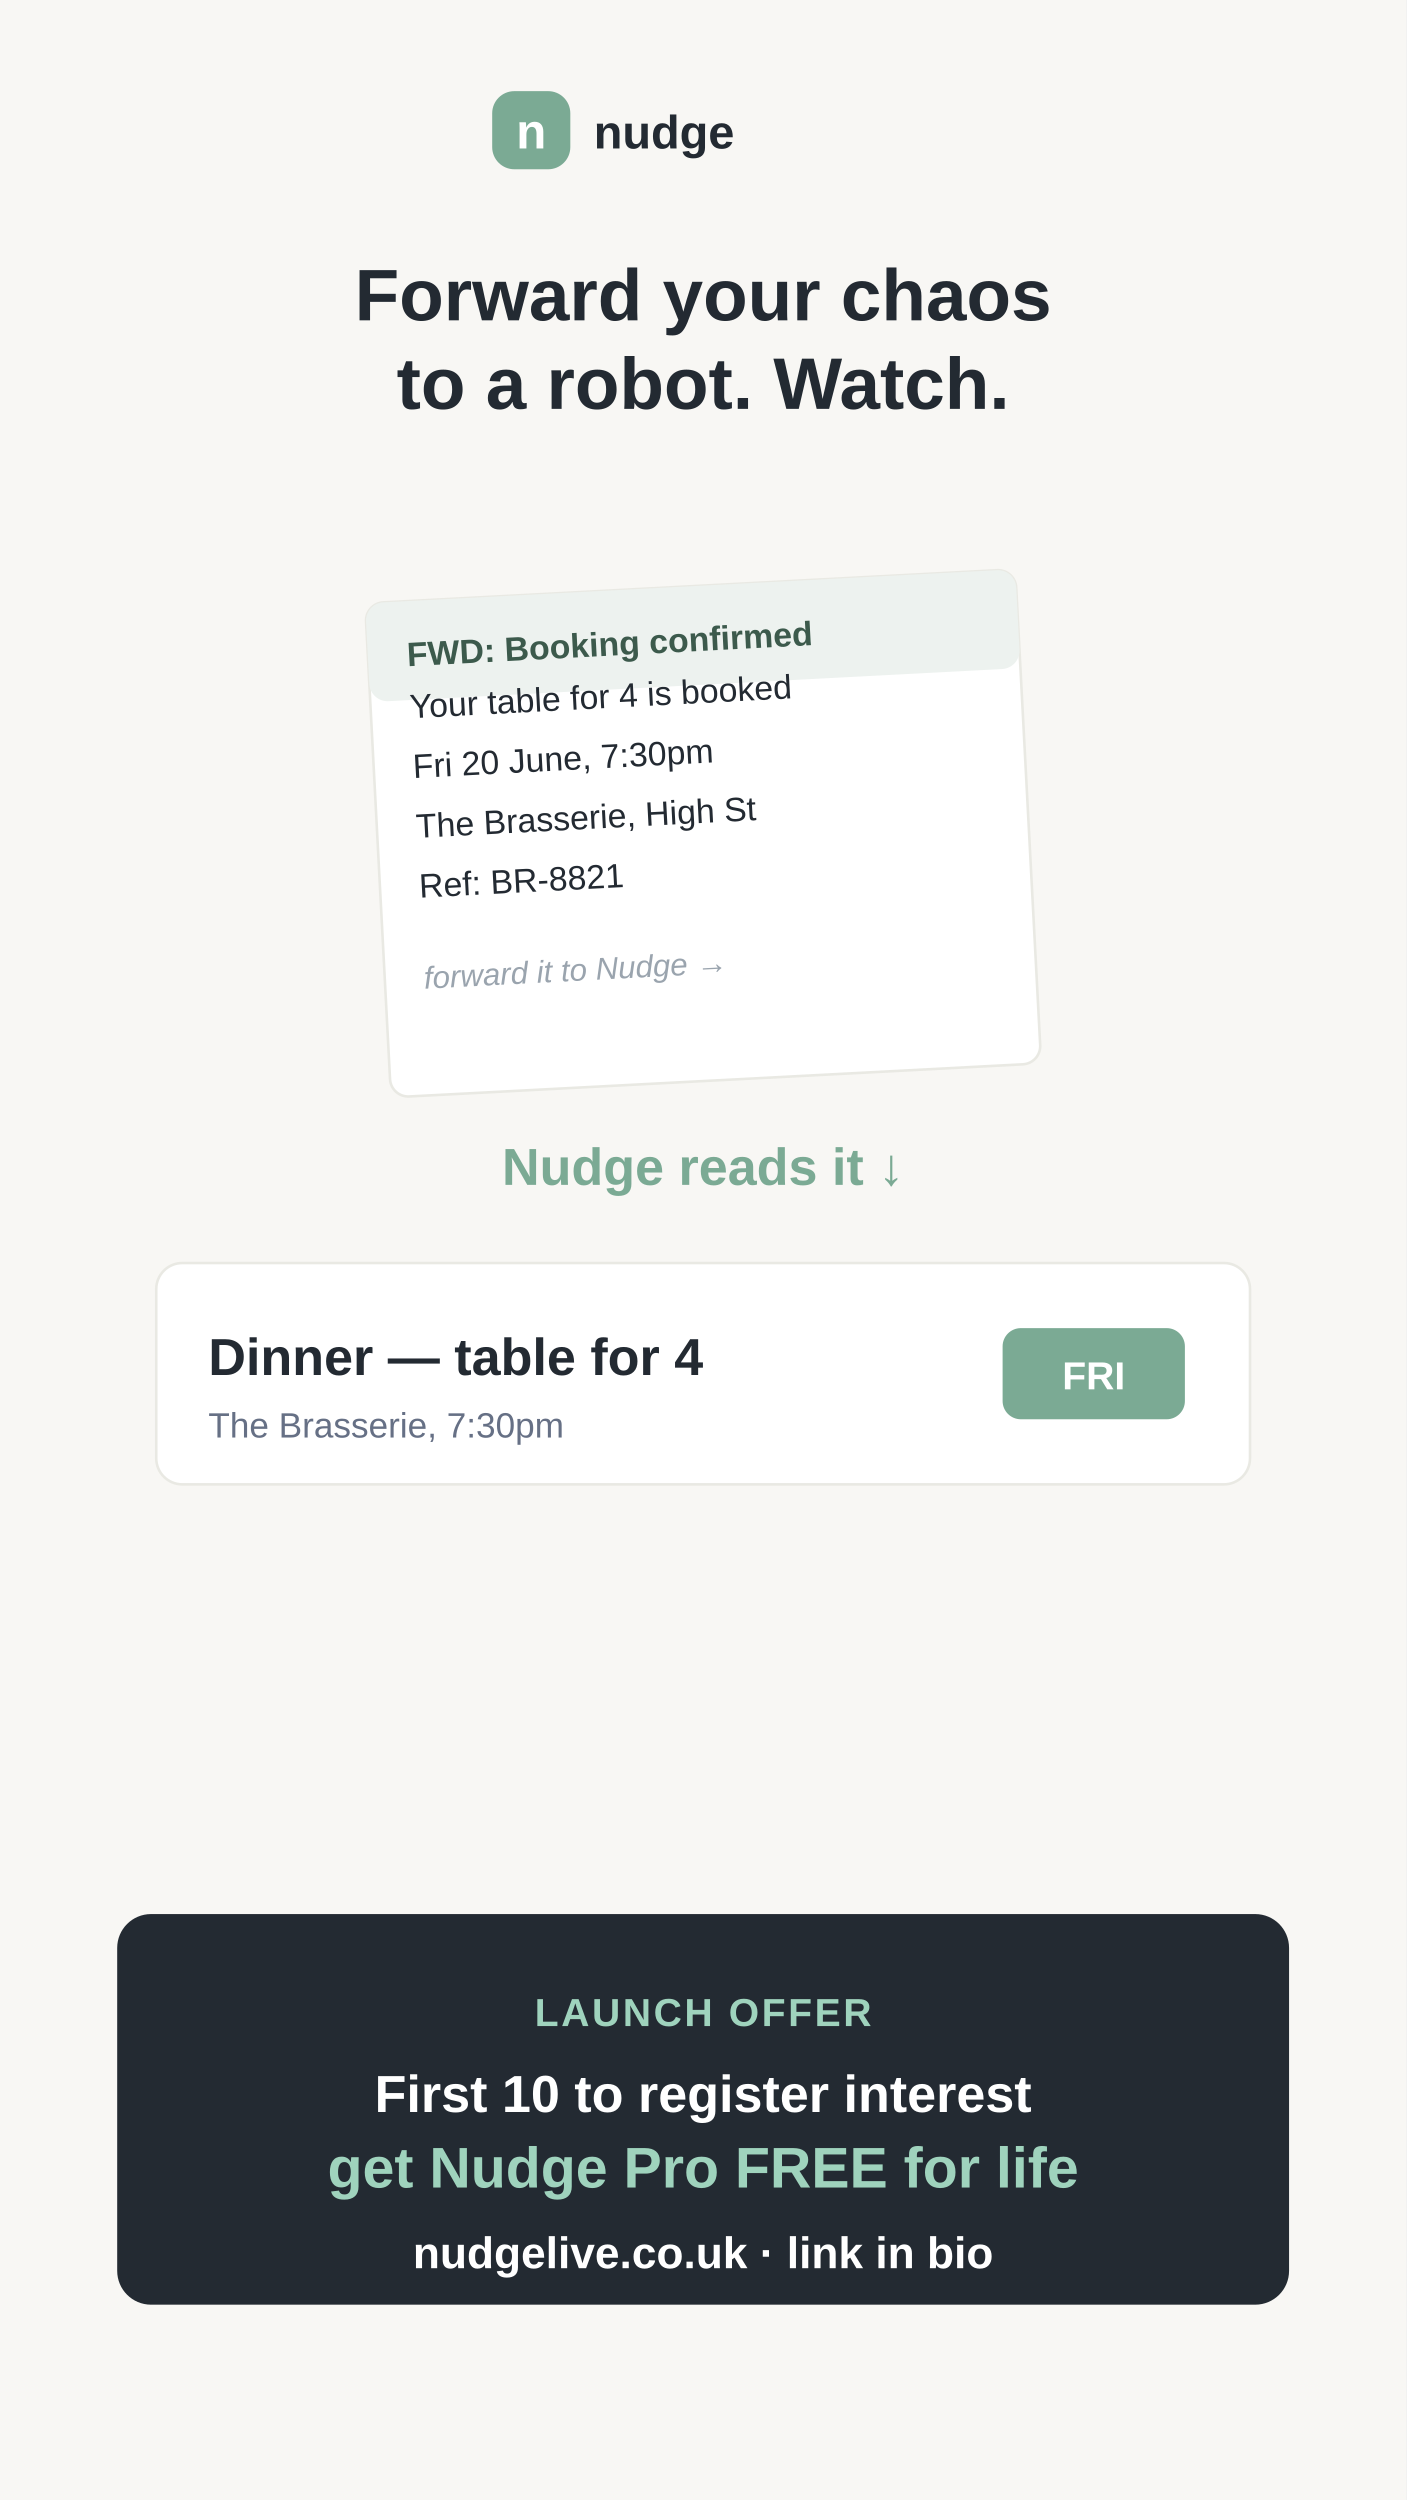
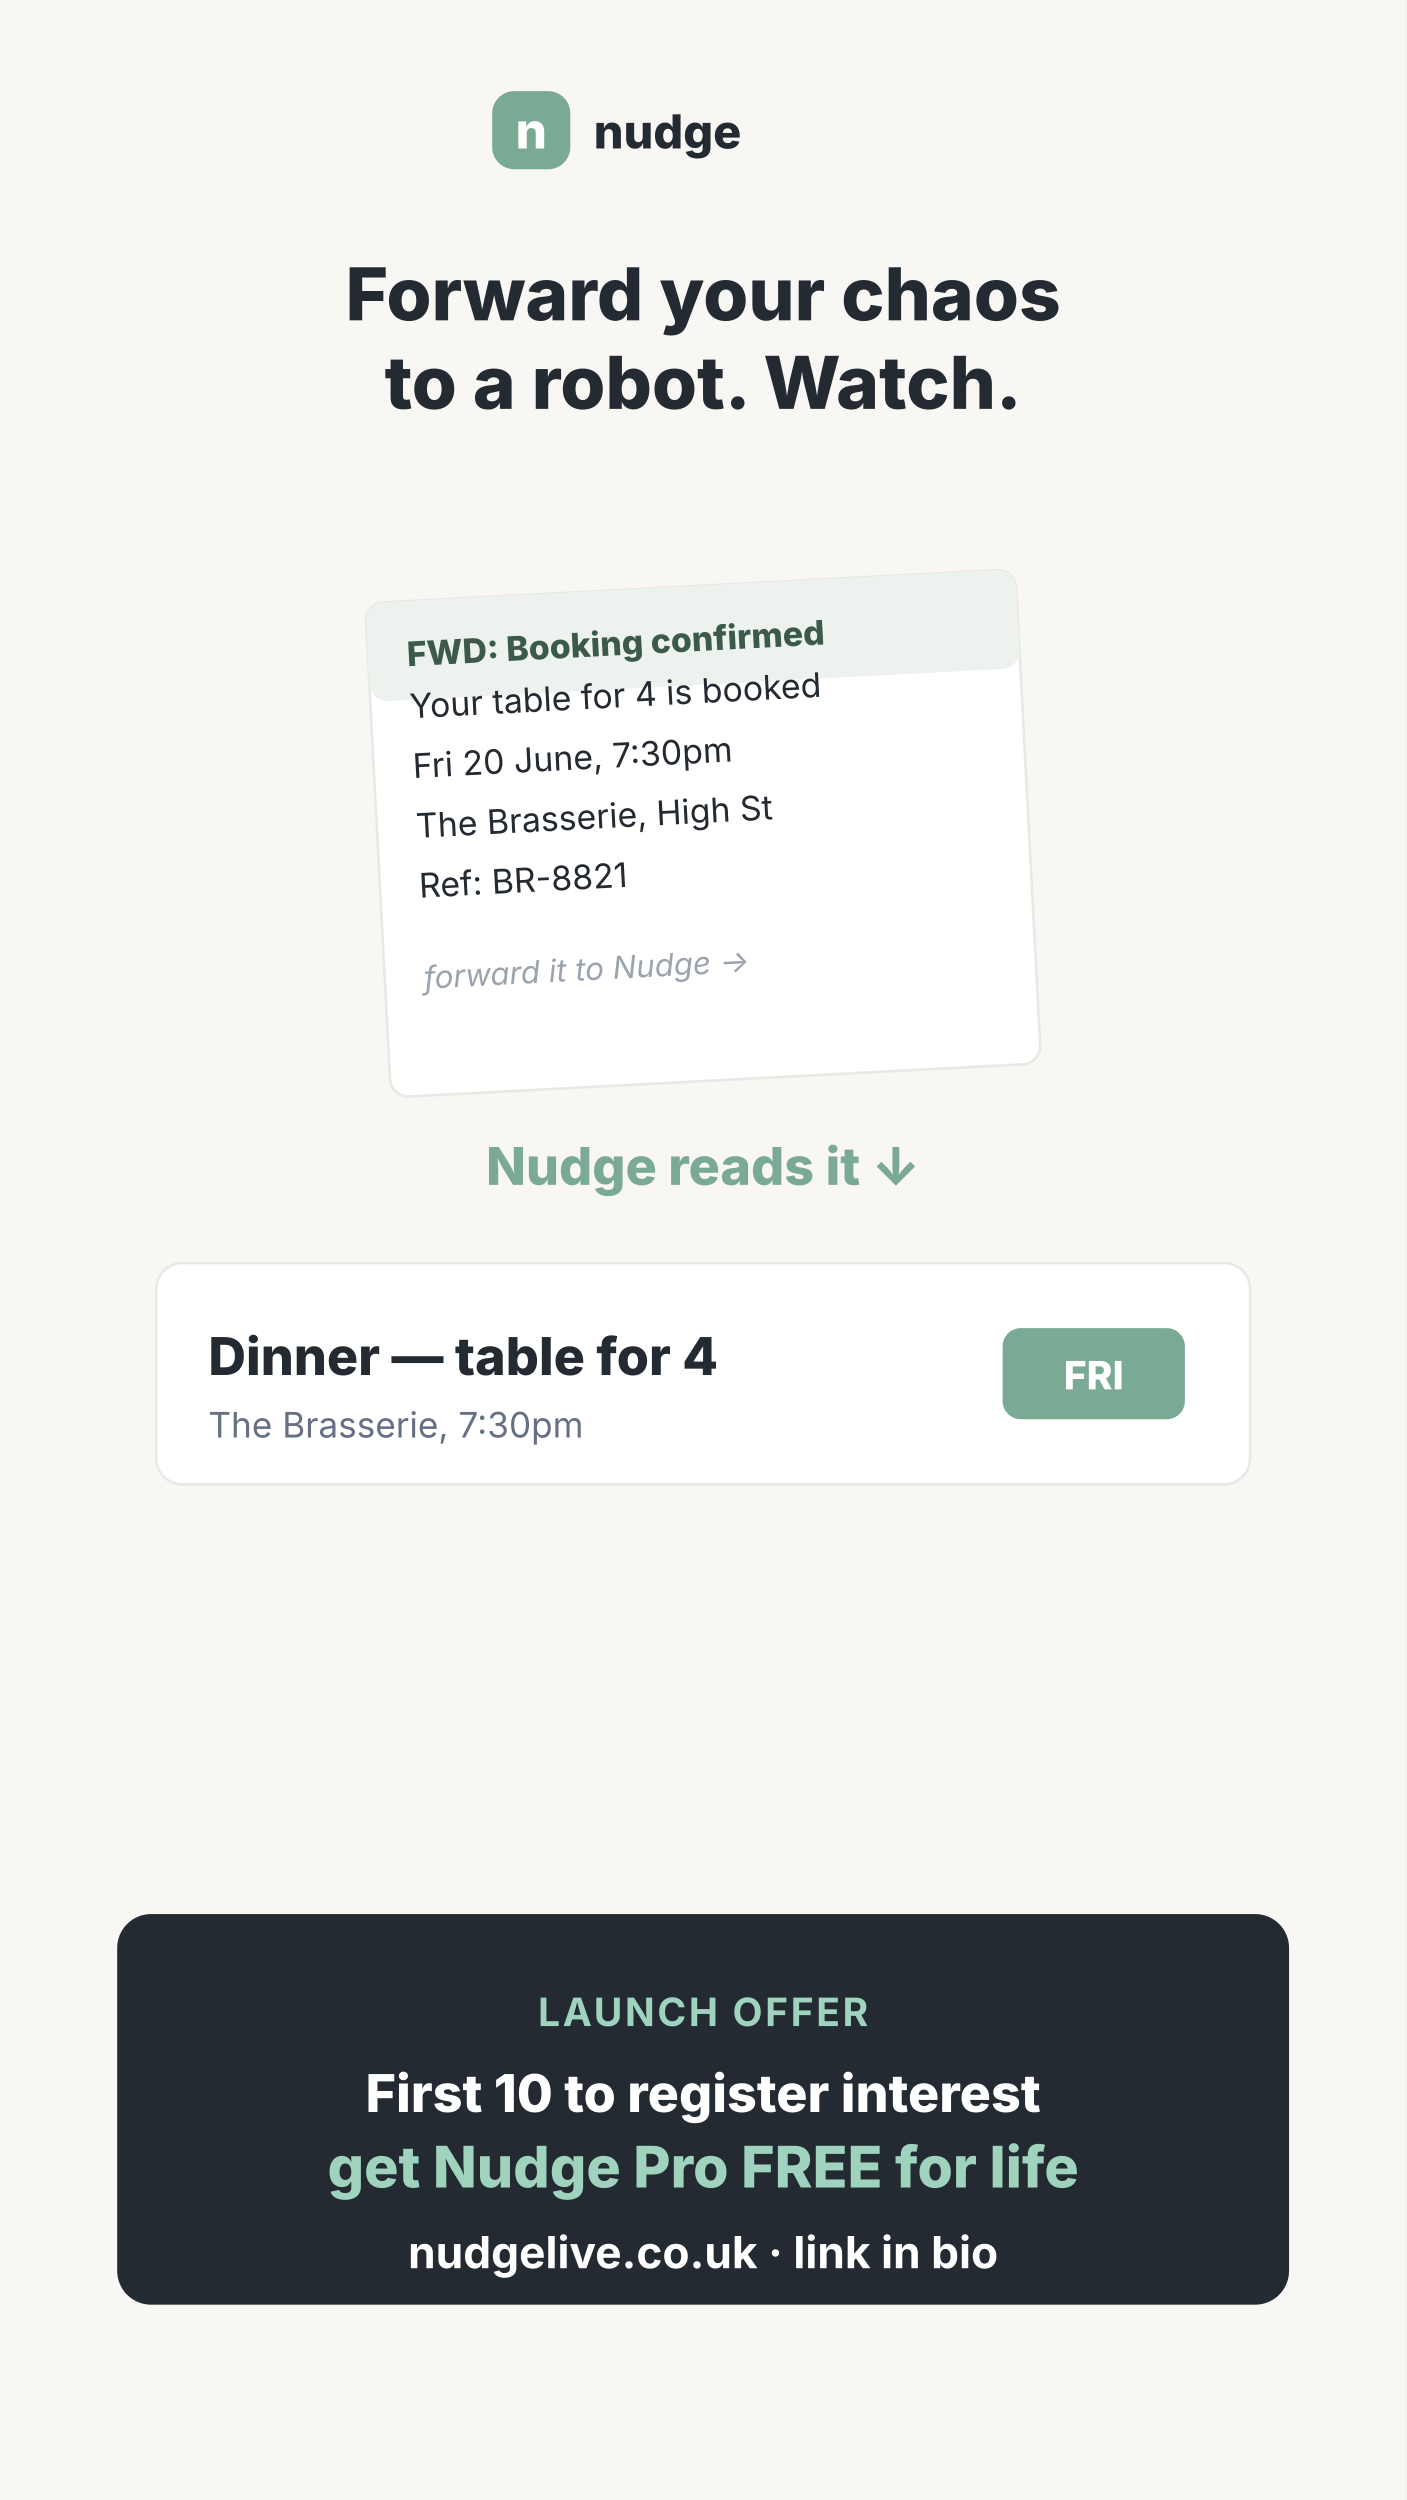
- <svg xmlns="http://www.w3.org/2000/svg" viewBox="0 0 1080 1920" width="1080" height="1920" font-family="Manrope, Arial, sans-serif">
+ <svg xmlns="http://www.w3.org/2000/svg" viewBox="0 0 1080 1920" width="1080" height="1920" font-family="Inter, Arial, sans-serif">
  <rect width="1080" height="1920" fill="#F8F7F4" />
  <rect x="378" y="70" width="60" height="60" rx="17" fill="#7BAA94" />
  <text x="408" y="114" font-size="38" font-weight="800" fill="#FFFFFF" text-anchor="middle">n</text>
  <text x="456" y="114" font-size="36" font-weight="800" fill="#232A32">nudge</text>
  <text x="540" y="246" font-size="56" font-weight="800" fill="#232A32" text-anchor="middle">Forward your chaos</text>
  <text x="540" y="314" font-size="56" font-weight="800" fill="#232A32" text-anchor="middle">to a robot. Watch.</text>
  <g transform="rotate(-3 540 640)">
    <rect x="290" y="450" width="500" height="380" rx="14" fill="#FFFFFF" stroke="#E9E9E3" stroke-width="2" />
    <rect x="290" y="450" width="500" height="76" rx="14" fill="#EDF2EF" />
    <text x="320" y="500" font-size="26" font-weight="800" fill="#3C5A4C">FWD: Booking confirmed</text>
    <text x="320" y="540" font-size="26" fill="#232A32">Your table for 4 is booked</text>
    <text x="320" y="586" font-size="26" fill="#232A32">Fri 20 June, 7:30pm</text>
    <text x="320" y="632" font-size="26" fill="#232A32">The Brasserie, High St</text>
    <text x="320" y="678" font-size="26" fill="#232A32">Ref: BR-8821</text>
    <text x="320" y="748" font-size="24" fill="#9AA4AE" font-style="italic">forward it to Nudge →</text>
  </g>
  <text x="540" y="910" font-size="40" font-weight="800" fill="#7BAA94" text-anchor="middle">Nudge reads it ↓</text>
  <rect x="120" y="970" width="840" height="170" rx="20" fill="#FFFFFF" stroke="#E9E9E3" stroke-width="2" />
  <text x="160" y="1056" font-size="40" font-weight="800" fill="#232A32">Dinner — table for 4</text>
  <text x="160" y="1104" font-size="27" fill="#667085">The Brasserie, 7:30pm</text>
  <rect x="770" y="1020" width="140" height="70" rx="14" fill="#7BAA94" />
  <text x="840" y="1067" font-size="30" font-weight="800" fill="#FFFFFF" text-anchor="middle">FRI</text>
  <rect x="90" y="1470" width="900" height="300" rx="26" fill="#232A32" />
  <text x="540" y="1556" font-size="30" font-weight="700" fill="#9FD3BD" text-anchor="middle" letter-spacing="2">LAUNCH OFFER</text>
  <text x="540" y="1622" font-size="40" font-weight="800" fill="#FFFFFF" text-anchor="middle">First 10 to register interest</text>
  <text x="540" y="1680" font-size="44" font-weight="800" fill="#9FD3BD" text-anchor="middle">get Nudge Pro FREE for life</text>
  <text x="540" y="1742" font-size="34" font-weight="700" fill="#FFFFFF" text-anchor="middle">nudgelive.co.uk · link in bio</text>
</svg>
